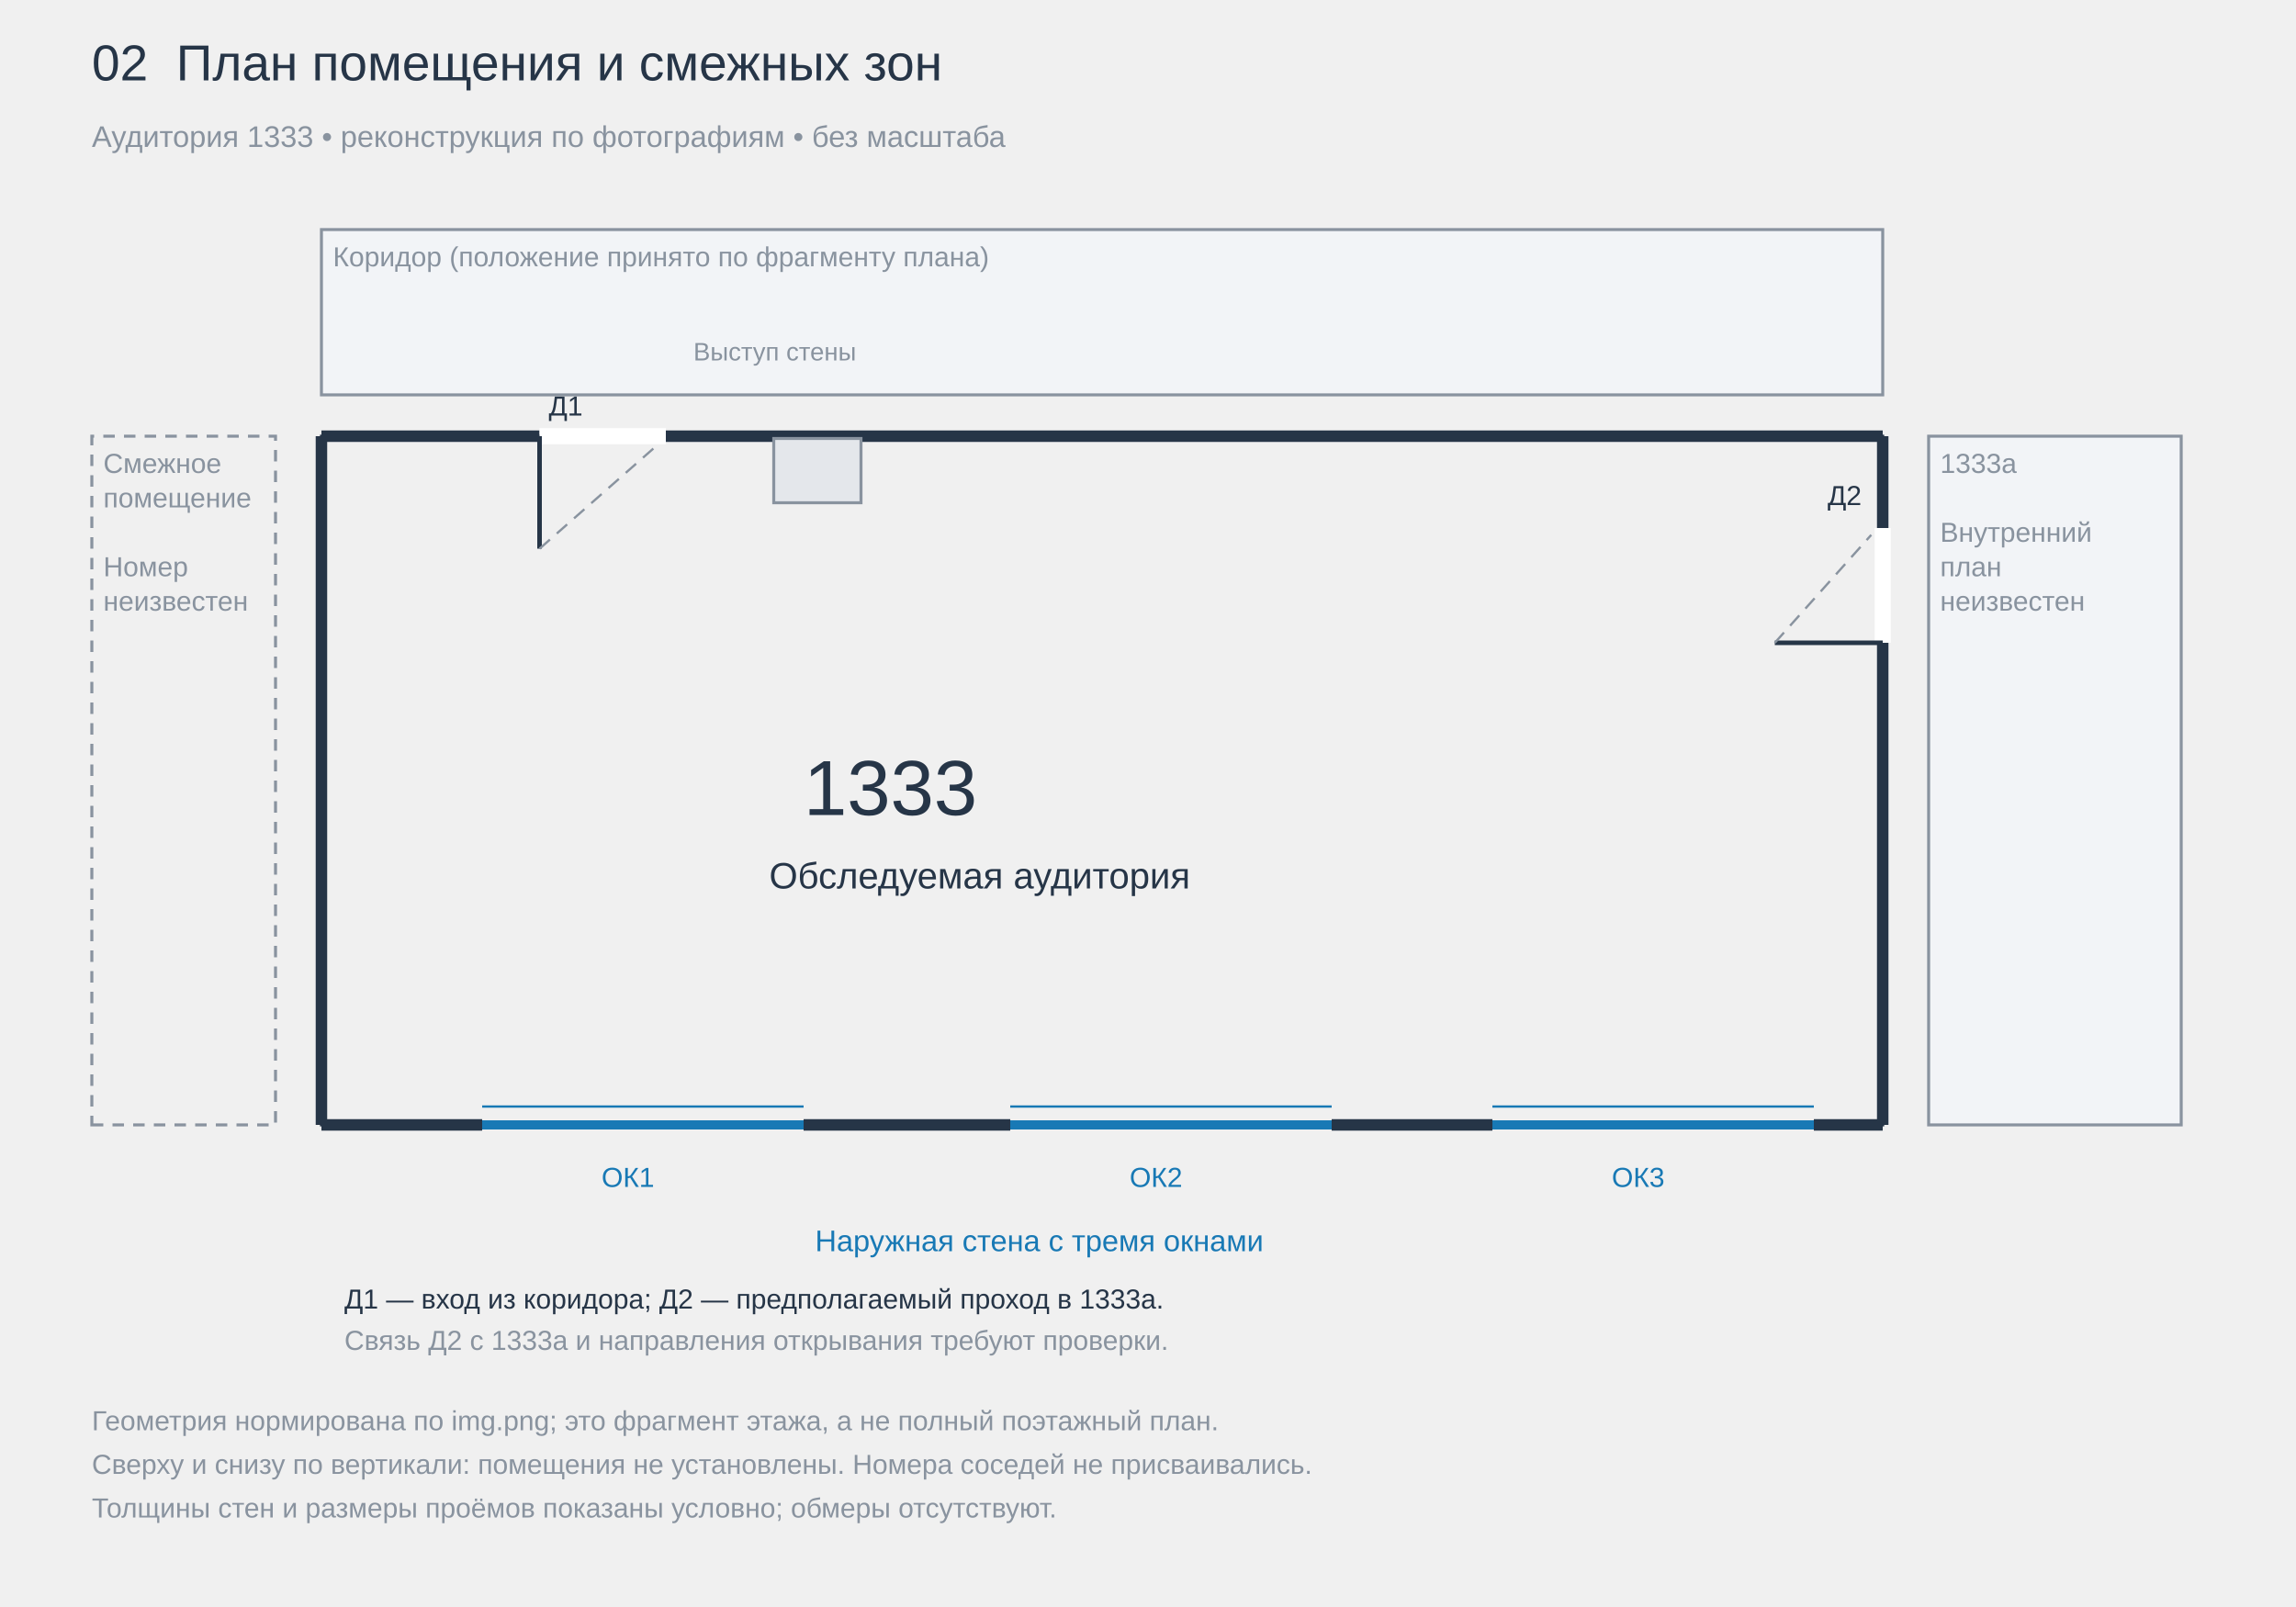
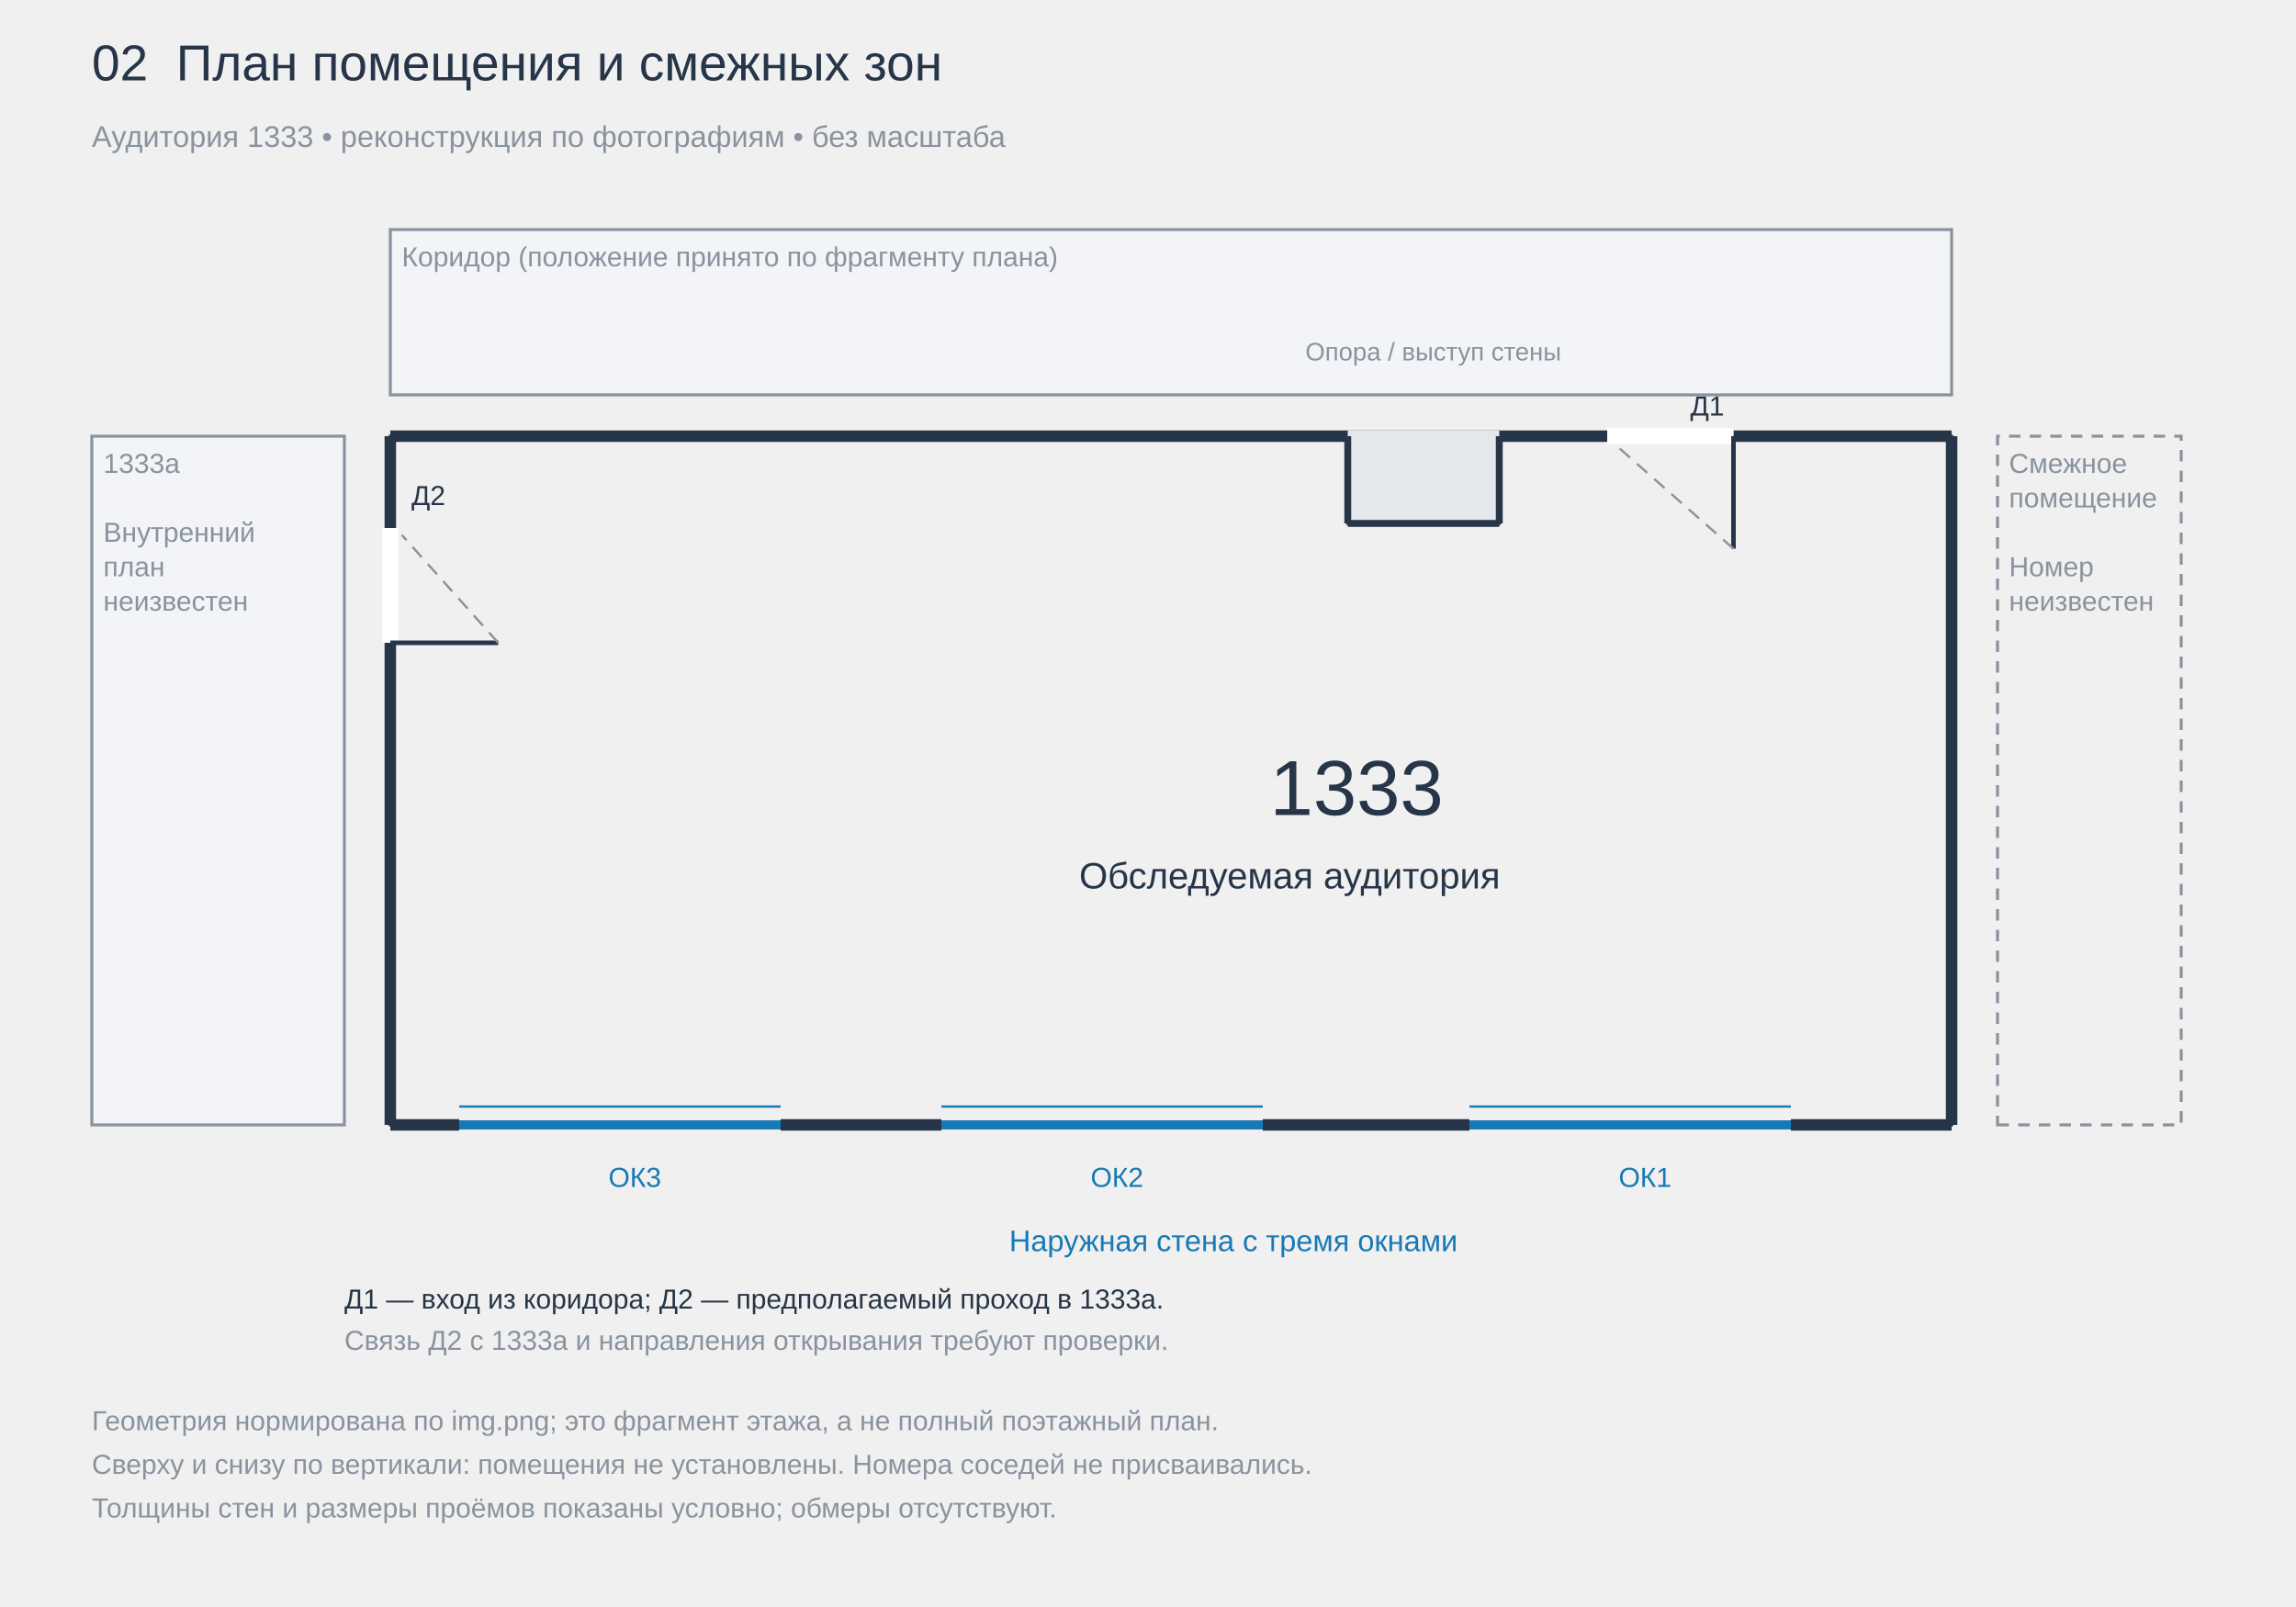
<svg xmlns="http://www.w3.org/2000/svg" version="1.1" width="1000" height="700" viewBox="0 0 1000 700">
  <text fill="#263547" xml:space="preserve" transform="matrix(1 0 -0 1 0 700)" font-size="22" font-family="Arial">
    <tspan y="-665" x="40 52.232 64.464 70.558 76.652 92.448 105.274 117.506 129.65 135.744 147.646 159.878 174.992 187.224 205.308 217.54 229.684 241.96 253.862 259.956 272.232 278.326 289.326 304.44 316.672 331.368 343.512 359.308 370.308 376.402 386.478 398.71">02  План помещения и смежных зон</tspan>
  </text>
  <text fill="#89939f" xml:space="preserve" transform="matrix(1 0 -0 1 0 700)" font-size="13" font-family="Arial">
    <tspan y="-636" x="40 48.658 55.158 62.737 69.991 75.945 83.173 90.401 97.655 104.688 108.289 115.517 119.846 127.074 134.302 141.53 145.131 149.681 153.282 160.51 167.738 173.419 180.647 187.823 194.323 200.277 207.505 214.005 219.686 227.122 234.376 241.409 245.01 252.043 259.271 262.872 273.558 280.786 286.74 293.968 298.7 305.928 313.156 323.842 331.096 338.129 347.06 350.661 355.211 358.812 366.248 373.476 379.43 383.031 391.962 399.19 405.69 416.116 422.07 429.298 436.734">Аудитория 1­333 • реконструкция по фотографиям • без масштаба</tspan>
  </text>
-   <path transform="matrix(1,0,0,-1,0,700)" d="M140 528H820V600H140Z" fill="#f2f4f7" />
-   <path transform="matrix(1,0,0,-1,0,700)" stroke-width="1.3" stroke-linecap="butt" stroke-miterlimit="10" stroke-linejoin="miter" fill="none" stroke="#89939f" d="M140 528H820V600H140Z" />
+   <path transform="matrix(1,0,0,-1,0,700)" d="M170 528H850V600H170Z" fill="#f2f4f7" />
+   <path transform="matrix(1,0,0,-1,0,700)" stroke-width="1.3" stroke-linecap="butt" stroke-miterlimit="10" stroke-linejoin="miter" fill="none" stroke="#89939f" d="M170 528H850V600H170Z" />
  <text fill="#89939f" xml:space="preserve" transform="matrix(1 0 -0 1 0 700)" font-size="12" font-family="Arial">
-     <tspan y="-584" x="145 151.984 158.656 165.328 172.024 179.02 185.692 192.364 195.688 199.684 206.176 212.848 219.844 226.516 234.532 241.204 247.828 254.524 261.196 264.52 271.012 277.684 284.38 291.004 297.496 302.992 309.664 312.988 319.48 326.152 329.476 339.34 346.012 352.684 357.052 365.296 371.968 378.592 384.088 390.088 393.412 399.904 406.9 413.572 420.196 426.868">Коридор (положение принято по фрагменту плана)</tspan>
+     <tspan y="-584" x="175 181.984 188.656 195.328 202.024 209.02 215.692 222.364 225.688 229.684 236.176 242.848 249.844 256.516 264.532 271.204 277.828 284.524 291.196 294.52 301.012 307.684 314.38 321.004 327.496 332.992 339.664 342.988 349.48 356.152 359.476 369.34 376.012 382.684 387.052 395.296 401.968 408.592 414.088 420.088 423.412 429.904 436.9 443.572 450.196 456.868">Коридор (положение принято по фрагменту плана)</tspan>
  </text>
-   <path transform="matrix(1,0,0,-1,0,700)" d="M840 210H950V510H840Z" fill="#f2f4f7" />
-   <path transform="matrix(1,0,0,-1,0,700)" stroke-width="1.3" stroke-linecap="butt" stroke-miterlimit="10" stroke-linejoin="miter" fill="none" stroke="#89939f" d="M840 210H950V510H840Z" />
+   <path transform="matrix(1,0,0,-1,0,700)" d="M40 210H150V510H40Z" fill="#f2f4f7" />
+   <path transform="matrix(1,0,0,-1,0,700)" stroke-width="1.3" stroke-linecap="butt" stroke-miterlimit="10" stroke-linejoin="miter" fill="none" stroke="#89939f" d="M40 210H150V510H40Z" />
  <text fill="#89939f" xml:space="preserve" transform="matrix(1 0 -0 1 0 700)" font-size="12" font-family="Arial">
-     <tspan y="-494" x="845 851.672 855.668 862.34 869.012 875.684">1­333а</tspan>
+     <tspan y="-494" x="45 51.672 55.668 62.34 69.012 75.684">1­333а</tspan>
  </text>
  <text fill="#89939f" xml:space="preserve" transform="matrix(1 0 -0 1 0 700)" font-size="12" font-family="Arial">
-     <tspan y="-464" x="845 852.992 859.616 865.616 871.112 877.784 884.456 891.08 897.704 904.4">Внутренний</tspan>
+     <tspan y="-464" x="45 52.992 59.616 65.616 71.112 77.784 84.456 91.08 97.704 104.4">Внутренний</tspan>
  </text>
  <text fill="#89939f" xml:space="preserve" transform="matrix(1 0 -0 1 0 700)" font-size="12" font-family="Arial">
-     <tspan y="-449" x="845 851.492 858.488 865.16">план</tspan>
-   </text>
-   <text fill="#89939f" xml:space="preserve" transform="matrix(1 0 -0 1 0 700)" font-size="12" font-family="Arial">
-     <tspan y="-434" x="845 851.624 858.296 864.992 870.488 876.86 883.532 889.532 895.028 901.7">неизвестен</tspan>
-   </text>
-   <path transform="matrix(1,0,0,-1,0,700)" stroke-width="1.3" stroke-linecap="butt" stroke-dasharray="5,4" stroke-miterlimit="10" stroke-linejoin="miter" fill="none" stroke="#89939f" d="M40 210H120V510H40Z" />
-   <text fill="#89939f" xml:space="preserve" transform="matrix(1 0 -0 1 0 700)" font-size="12" font-family="Arial">
-     <tspan y="-494" x="45 53.664 61.908 68.58 76.596 83.22 89.892">Смежное</tspan>
-   </text>
-   <text fill="#89939f" xml:space="preserve" transform="matrix(1 0 -0 1 0 700)" font-size="12" font-family="Arial">
-     <tspan y="-479" x="45 51.492 58.164 66.408 73.08 82.944 89.616 96.24 102.936">помещение</tspan>
-   </text>
-   <text fill="#89939f" xml:space="preserve" transform="matrix(1 0 -0 1 0 700)" font-size="12" font-family="Arial">
-     <tspan y="-449" x="45 53.664 60.336 68.58 75.252">Номер</tspan>
+     <tspan y="-449" x="45 51.492 58.488 65.16">план</tspan>
  </text>
  <text fill="#89939f" xml:space="preserve" transform="matrix(1 0 -0 1 0 700)" font-size="12" font-family="Arial">
    <tspan y="-434" x="45 51.624 58.296 64.992 70.488 76.86 83.532 89.532 95.028 101.7">неизвестен</tspan>
  </text>
-   <path transform="matrix(1,0,0,-1,0,700)" stroke-width="1.3" stroke-linecap="butt" stroke-miterlimit="10" stroke-linejoin="miter" fill="none" stroke="#263547" d="M140 210H820V510H140Z" />
-   <path transform="matrix(1,0,0,-1,0,700)" stroke-width="5" stroke-linecap="butt" stroke-miterlimit="10" stroke-linejoin="miter" fill="none" stroke="#263547" d="M140 510H235" />
-   <path transform="matrix(1,0,0,-1,0,700)" stroke-width="5" stroke-linecap="butt" stroke-miterlimit="10" stroke-linejoin="miter" fill="none" stroke="#263547" d="M290 510H820" />
-   <path transform="matrix(1,0,0,-1,0,700)" stroke-width="5" stroke-linecap="butt" stroke-miterlimit="10" stroke-linejoin="miter" fill="none" stroke="#263547" d="M140 510V210" />
-   <path transform="matrix(1,0,0,-1,0,700)" stroke-width="5" stroke-linecap="butt" stroke-miterlimit="10" stroke-linejoin="miter" fill="none" stroke="#263547" d="M820 510V470" />
-   <path transform="matrix(1,0,0,-1,0,700)" stroke-width="5" stroke-linecap="butt" stroke-miterlimit="10" stroke-linejoin="miter" fill="none" stroke="#263547" d="M820 420V210" />
-   <path transform="matrix(1,0,0,-1,0,700)" stroke-width="5" stroke-linecap="butt" stroke-miterlimit="10" stroke-linejoin="miter" fill="none" stroke="#263547" d="M140 210H210" />
-   <path transform="matrix(1,0,0,-1,0,700)" stroke-width="5" stroke-linecap="butt" stroke-miterlimit="10" stroke-linejoin="miter" fill="none" stroke="#263547" d="M350 210H440" />
-   <path transform="matrix(1,0,0,-1,0,700)" stroke-width="5" stroke-linecap="butt" stroke-miterlimit="10" stroke-linejoin="miter" fill="none" stroke="#263547" d="M580 210H650" />
-   <path transform="matrix(1,0,0,-1,0,700)" stroke-width="5" stroke-linecap="butt" stroke-miterlimit="10" stroke-linejoin="miter" fill="none" stroke="#263547" d="M790 210H820" />
-   <path transform="matrix(1,0,0,-1,0,700)" stroke-width="7" stroke-linecap="butt" stroke-miterlimit="10" stroke-linejoin="miter" fill="none" stroke="#ffffff" d="M235 510H290" />
-   <path transform="matrix(1,0,0,-1,0,700)" stroke-width="7" stroke-linecap="butt" stroke-miterlimit="10" stroke-linejoin="miter" fill="none" stroke="#ffffff" d="M820 470V420" />
-   <path transform="matrix(1,0,0,-1,0,700)" stroke-width="2" stroke-linecap="butt" stroke-miterlimit="10" stroke-linejoin="miter" fill="none" stroke="#263547" d="M235 510V461" />
-   <path transform="matrix(1,0,0,-1,0,700)" stroke-width="1" stroke-linecap="butt" stroke-dasharray="6,4" stroke-miterlimit="10" stroke-linejoin="miter" fill="none" stroke="#89939f" d="M235 461 285 505" />
+   <path transform="matrix(1,0,0,-1,0,700)" stroke-width="1.3" stroke-linecap="butt" stroke-dasharray="5,4" stroke-miterlimit="10" stroke-linejoin="miter" fill="none" stroke="#89939f" d="M870 210H950V510H870Z" />
+   <text fill="#89939f" xml:space="preserve" transform="matrix(1 0 -0 1 0 700)" font-size="12" font-family="Arial">
+     <tspan y="-494" x="875 883.664 891.908 898.58 906.596 913.22 919.892">Смежное</tspan>
+   </text>
+   <text fill="#89939f" xml:space="preserve" transform="matrix(1 0 -0 1 0 700)" font-size="12" font-family="Arial">
+     <tspan y="-479" x="875 881.492 888.164 896.408 903.08 912.944 919.616 926.24 932.936">помещение</tspan>
+   </text>
+   <text fill="#89939f" xml:space="preserve" transform="matrix(1 0 -0 1 0 700)" font-size="12" font-family="Arial">
+     <tspan y="-449" x="875 883.664 890.336 898.58 905.252">Номер</tspan>
+   </text>
+   <text fill="#89939f" xml:space="preserve" transform="matrix(1 0 -0 1 0 700)" font-size="12" font-family="Arial">
+     <tspan y="-434" x="875 881.624 888.296 894.992 900.488 906.86 913.532 919.532 925.028 931.7">неизвестен</tspan>
+   </text>
+   <path transform="matrix(1,0,0,-1,0,700)" stroke-width="1.3" stroke-linecap="butt" stroke-miterlimit="10" stroke-linejoin="miter" fill="none" stroke="#263547" d="M170 210H850V510H170Z" />
+   <path transform="matrix(1,0,0,-1,0,700)" stroke-width="5" stroke-linecap="butt" stroke-miterlimit="10" stroke-linejoin="miter" fill="none" stroke="#263547" d="M850 510H755" />
+   <path transform="matrix(1,0,0,-1,0,700)" stroke-width="5" stroke-linecap="butt" stroke-miterlimit="10" stroke-linejoin="miter" fill="none" stroke="#263547" d="M700 510H170" />
+   <path transform="matrix(1,0,0,-1,0,700)" stroke-width="5" stroke-linecap="butt" stroke-miterlimit="10" stroke-linejoin="miter" fill="none" stroke="#263547" d="M850 510V210" />
+   <path transform="matrix(1,0,0,-1,0,700)" stroke-width="5" stroke-linecap="butt" stroke-miterlimit="10" stroke-linejoin="miter" fill="none" stroke="#263547" d="M170 510V470" />
+   <path transform="matrix(1,0,0,-1,0,700)" stroke-width="5" stroke-linecap="butt" stroke-miterlimit="10" stroke-linejoin="miter" fill="none" stroke="#263547" d="M170 420V210" />
+   <path transform="matrix(1,0,0,-1,0,700)" stroke-width="5" stroke-linecap="butt" stroke-miterlimit="10" stroke-linejoin="miter" fill="none" stroke="#263547" d="M850 210H780" />
+   <path transform="matrix(1,0,0,-1,0,700)" stroke-width="5" stroke-linecap="butt" stroke-miterlimit="10" stroke-linejoin="miter" fill="none" stroke="#263547" d="M640 210H550" />
+   <path transform="matrix(1,0,0,-1,0,700)" stroke-width="5" stroke-linecap="butt" stroke-miterlimit="10" stroke-linejoin="miter" fill="none" stroke="#263547" d="M410 210H340" />
+   <path transform="matrix(1,0,0,-1,0,700)" stroke-width="5" stroke-linecap="butt" stroke-miterlimit="10" stroke-linejoin="miter" fill="none" stroke="#263547" d="M200 210H170" />
+   <path transform="matrix(1,0,0,-1,0,700)" stroke-width="7" stroke-linecap="butt" stroke-miterlimit="10" stroke-linejoin="miter" fill="none" stroke="#ffffff" d="M755 510H700" />
+   <path transform="matrix(1,0,0,-1,0,700)" stroke-width="7" stroke-linecap="butt" stroke-miterlimit="10" stroke-linejoin="miter" fill="none" stroke="#ffffff" d="M170 470V420" />
+   <path transform="matrix(1,0,0,-1,0,700)" stroke-width="2" stroke-linecap="butt" stroke-miterlimit="10" stroke-linejoin="miter" fill="none" stroke="#263547" d="M755 510V461" />
+   <path transform="matrix(1,0,0,-1,0,700)" stroke-width="1" stroke-linecap="butt" stroke-dasharray="6,4" stroke-miterlimit="10" stroke-linejoin="miter" fill="none" stroke="#89939f" d="M755 461 705 505" />
  <text fill="#263547" xml:space="preserve" transform="matrix(1 0 -0 1 0 700)" font-size="12" font-family="Arial">
-     <tspan y="-519" x="239 247.124">Д1</tspan>
+     <tspan y="-519" x="736.199 744.323">Д1</tspan>
  </text>
-   <path transform="matrix(1,0,0,-1,0,700)" stroke-width="2" stroke-linecap="butt" stroke-miterlimit="10" stroke-linejoin="miter" fill="none" stroke="#263547" d="M820 420H773" />
-   <path transform="matrix(1,0,0,-1,0,700)" stroke-width="1" stroke-linecap="butt" stroke-dasharray="6,4" stroke-miterlimit="10" stroke-linejoin="miter" fill="none" stroke="#89939f" d="M773 420 815 467" />
+   <path transform="matrix(1,0,0,-1,0,700)" stroke-width="2" stroke-linecap="butt" stroke-miterlimit="10" stroke-linejoin="miter" fill="none" stroke="#263547" d="M170 420H217" />
+   <path transform="matrix(1,0,0,-1,0,700)" stroke-width="1" stroke-linecap="butt" stroke-dasharray="6,4" stroke-miterlimit="10" stroke-linejoin="miter" fill="none" stroke="#89939f" d="M217 420 175 467" />
  <text fill="#263547" xml:space="preserve" transform="matrix(1 0 -0 1 0 700)" font-size="12" font-family="Arial">
-     <tspan y="-480" x="796 804.124">Д2</tspan>
+     <tspan y="-480" x="179.199 187.323">Д2</tspan>
  </text>
-   <path transform="matrix(1,0,0,-1,0,700)" stroke-width="4" stroke-linecap="butt" stroke-miterlimit="10" stroke-linejoin="miter" fill="none" stroke="#1879b5" d="M210 210H350" />
-   <path transform="matrix(1,0,0,-1,0,700)" stroke-width="1" stroke-linecap="butt" stroke-miterlimit="10" stroke-linejoin="miter" fill="none" stroke="#1879b5" d="M210 218H350" />
+   <path transform="matrix(1,0,0,-1,0,700)" stroke-width="4" stroke-linecap="butt" stroke-miterlimit="10" stroke-linejoin="miter" fill="none" stroke="#1879b5" d="M780 210H640" />
+   <path transform="matrix(1,0,0,-1,0,700)" stroke-width="1" stroke-linecap="butt" stroke-miterlimit="10" stroke-linejoin="miter" fill="none" stroke="#1879b5" d="M780 218H640" />
  <text fill="#1879b5" xml:space="preserve" transform="matrix(1 0 -0 1 0 700)" font-size="12" font-family="Arial">
-     <tspan y="-183" x="262 271.324 278.308">ОК1</tspan>
+     <tspan y="-183" x="705.002 714.326 721.31">ОК1</tspan>
  </text>
-   <path transform="matrix(1,0,0,-1,0,700)" stroke-width="4" stroke-linecap="butt" stroke-miterlimit="10" stroke-linejoin="miter" fill="none" stroke="#1879b5" d="M440 210H580" />
-   <path transform="matrix(1,0,0,-1,0,700)" stroke-width="1" stroke-linecap="butt" stroke-miterlimit="10" stroke-linejoin="miter" fill="none" stroke="#1879b5" d="M440 218H580" />
+   <path transform="matrix(1,0,0,-1,0,700)" stroke-width="4" stroke-linecap="butt" stroke-miterlimit="10" stroke-linejoin="miter" fill="none" stroke="#1879b5" d="M550 210H410" />
+   <path transform="matrix(1,0,0,-1,0,700)" stroke-width="1" stroke-linecap="butt" stroke-miterlimit="10" stroke-linejoin="miter" fill="none" stroke="#1879b5" d="M550 218H410" />
  <text fill="#1879b5" xml:space="preserve" transform="matrix(1 0 -0 1 0 700)" font-size="12" font-family="Arial">
-     <tspan y="-183" x="492 501.324 508.308">ОК2</tspan>
+     <tspan y="-183" x="475.002 484.326 491.31">ОК2</tspan>
  </text>
-   <path transform="matrix(1,0,0,-1,0,700)" stroke-width="4" stroke-linecap="butt" stroke-miterlimit="10" stroke-linejoin="miter" fill="none" stroke="#1879b5" d="M650 210H790" />
-   <path transform="matrix(1,0,0,-1,0,700)" stroke-width="1" stroke-linecap="butt" stroke-miterlimit="10" stroke-linejoin="miter" fill="none" stroke="#1879b5" d="M650 218H790" />
+   <path transform="matrix(1,0,0,-1,0,700)" stroke-width="4" stroke-linecap="butt" stroke-miterlimit="10" stroke-linejoin="miter" fill="none" stroke="#1879b5" d="M340 210H200" />
+   <path transform="matrix(1,0,0,-1,0,700)" stroke-width="1" stroke-linecap="butt" stroke-miterlimit="10" stroke-linejoin="miter" fill="none" stroke="#1879b5" d="M340 218H200" />
  <text fill="#1879b5" xml:space="preserve" transform="matrix(1 0 -0 1 0 700)" font-size="12" font-family="Arial">
-     <tspan y="-183" x="702 711.324 718.308">ОК3</tspan>
+     <tspan y="-183" x="265.002 274.326 281.31">ОК3</tspan>
  </text>
  <text fill="#1879b5" xml:space="preserve" transform="matrix(1 0 -0 1 0 700)" font-size="13" font-family="Arial">
-     <tspan y="-155" x="355 364.386 371.614 378.842 385.342 394.026 401.202 408.43 415.463 419.064 425.564 431.518 438.746 445.922 453.15 456.751 463.251 466.852 472.806 480.034 487.262 496.193 503.226 506.827 514.055 519.736 526.912 534.14 543.071">Наружная стена с тремя окнами</tspan>
+     <tspan y="-155" x="439.549 448.935 456.163 463.391 469.891 478.575 485.751 492.979 500.012 503.613 510.113 516.067 523.295 530.471 537.699 541.3 547.8 551.401 557.355 564.583 571.811 580.742 587.775 591.376 598.605 604.285 611.462 618.69 627.621">Наружная стена с тремя окнами</tspan>
  </text>
-   <path transform="matrix(1,0,0,-1,0,700)" d="M337 481H375V509H337Z" fill="#e4e7eb" />
-   <path transform="matrix(1,0,0,-1,0,700)" stroke-width="1.3" stroke-linecap="butt" stroke-miterlimit="10" stroke-linejoin="miter" fill="none" stroke="#89939f" d="M337 481H375V509H337Z" />
+   <path transform="matrix(1,0,0,-1,0,700)" d="M587 472H653V510H587Z" fill="#e4e7eb" />
+   <path transform="matrix(1,0,0,-1,0,700)" stroke-width="1.3" stroke-linecap="butt" stroke-miterlimit="10" stroke-linejoin="miter" fill="none" stroke="#263547" d="M587 472H653V510H587Z" />
+   <path transform="matrix(1,0,0,-1,0,700)" stroke-width="5" stroke-linecap="butt" stroke-miterlimit="10" stroke-linejoin="miter" fill="none" stroke="#e4e7eb" d="M653 510H587" />
+   <path transform="matrix(1,0,0,-1,0,700)" stroke-width="3" stroke-linecap="butt" stroke-miterlimit="10" stroke-linejoin="miter" fill="none" stroke="#263547" d="M653 510V472" />
+   <path transform="matrix(1,0,0,-1,0,700)" stroke-width="3" stroke-linecap="butt" stroke-miterlimit="10" stroke-linejoin="miter" fill="none" stroke="#263547" d="M653 472H587" />
+   <path transform="matrix(1,0,0,-1,0,700)" stroke-width="3" stroke-linecap="butt" stroke-miterlimit="10" stroke-linejoin="miter" fill="none" stroke="#263547" d="M587 472V510" />
  <text fill="#89939f" xml:space="preserve" transform="matrix(1 0 -0 1 0 700)" font-size="11" font-family="Arial">
-     <tspan y="-543" x="302 309.326 317.224 322.724 327.762 333.262 339.213 342.26 347.76 352.798 358.914 364.986">Выступ стены</tspan>
+     <tspan y="-543" x="568.528 577.075 583.026 589.142 595.258 601.374 604.421 607.468 610.515 616.356 624.254 629.754 634.792 640.292 646.243 649.29 654.79 659.828 665.944 672.016">Опора / выступ стены</tspan>
  </text>
  <text fill="#263547" xml:space="preserve" transform="matrix(1 0 -0 1 0 700)" font-size="12" font-family="Arial">
    <tspan y="-130" x="150 158.124 164.796 168.12 180.12 183.444 189.816 195.816 202.488 209.484 212.808 219.504 225 228.324 233.568 240.24 246.912 253.608 260.604 267.276 273.948 280.62 283.944 287.268 295.392 302.064 305.388 317.388 320.712 327.204 333.876 340.548 347.544 354.036 360.708 367.704 374.376 378.744 385.416 392.088 400.332 408.948 415.644 418.968 425.46 432.132 438.804 444.804 451.476 458.472 461.796 468.168 471.492 478.164 482.16 488.832 495.504 502.176 508.848">Д1 — вход из коридора; Д2 — предполагаемый проход в 1­333а.</tspan>
  </text>
  <text fill="#89939f" xml:space="preserve" transform="matrix(1 0 -0 1 0 700)" font-size="12" font-family="Arial">
    <tspan y="-112" x="150 158.664 165.036 171.528 177.024 183.264 186.588 194.712 201.384 204.708 210.708 214.032 220.704 224.7 231.372 238.044 244.716 251.388 254.712 261.408 264.732 271.356 278.028 284.52 291.192 297.864 304.236 311.232 317.904 324.528 331.224 337.716 341.04 347.712 353.208 358.452 365.124 373.74 380.112 386.784 393.408 400.104 406.596 409.92 415.416 422.088 428.76 435.624 441.624 450.624 456.12 459.444 465.936 472.608 479.28 485.652 492.324 498.996 504.24 510.936">Связь Д2 с 1­333а и направления открывания требуют проверки.</tspan>
  </text>
  <text fill="#263547" xml:space="preserve" transform="matrix(1 0 -0 1 0 700)" font-size="34" font-family="Arial">
-     <tspan y="-345" x="350 368.904 380.226 399.13 418.034">1­333</tspan>
+     <tspan y="-345" x="553.041 571.945 583.267 602.171 621.075">1­333</tspan>
  </text>
  <text fill="#263547" xml:space="preserve" transform="matrix(1 0 -0 1 0 700)" font-size="16" font-family="Arial">
-     <tspan y="-313" x="335 347.432 356.584 364.584 373.912 382.808 392.136 400.136 409.032 420.024 428.92 437.576 442.008 450.904 458.904 468.232 477.16 484.488 493.384 502.28 511.208">Обследуемая аудитория</tspan>
+     <tspan y="-313" x="470.016 482.448 491.6 499.6 508.928 517.824 527.152 535.152 544.048 555.04 563.936 572.592 577.024 585.92 593.92 603.248 612.176 619.504 628.4 637.296 646.224">Обследуемая аудитория</tspan>
  </text>
  <text fill="#89939f" xml:space="preserve" transform="matrix(1 0 -0 1 0 700)" font-size="12" font-family="Arial">
    <tspan y="-77" x="40 46.492 53.164 59.836 68.08 74.752 80.248 86.92 93.616 100.108 103.432 110.056 116.728 123.4 131.644 138.34 145.012 151.684 158.056 164.728 171.352 178.024 181.348 187.84 194.512 197.836 200.5 210.496 217.168 220.492 227.164 233.836 240.508 243.832 247.156 253.276 258.772 265.444 268.768 278.632 285.304 291.976 296.344 304.588 311.26 317.884 323.38 326.704 332.824 338.32 344.992 353.008 359.68 363.004 366.328 373 376.324 382.948 389.62 392.944 399.436 406.108 413.104 419.728 428.344 435.04 438.364 444.856 451.528 457.648 463.144 469.816 477.832 484.456 493.072 499.768 503.092 509.584 516.58 523.252 529.876">Геометрия нормирована по img.png; это фрагмент этажа, а не полный поэтажный план.</tspan>
  </text>
  <text fill="#89939f" xml:space="preserve" transform="matrix(1 0 -0 1 0 700)" font-size="12" font-family="Arial">
    <tspan y="-58" x="40 48.664 55.036 61.708 68.38 74.38 80.38 83.704 90.4 93.724 99.724 106.348 113.044 118.54 124.54 127.864 134.356 141.028 144.352 150.724 157.396 164.068 169.564 176.26 181.504 188.176 195.172 201.868 205.192 208.516 215.008 221.68 229.924 236.596 246.46 253.132 259.756 266.452 272.944 276.268 282.892 289.564 292.888 298.888 304.888 310.384 317.056 323.68 330.352 336.724 343.72 350.392 357.016 365.632 368.956 372.28 380.944 387.616 395.86 402.532 409.204 415.876 419.2 425.2 431.872 437.872 444.544 451.54 458.212 464.908 468.232 474.856 481.528 484.852 491.344 498.016 504.712 510.712 517.084 523.756 530.452 536.824 543.496 550.492 557.188 563.188 569.428">Сверху и снизу по вертикали: помещения не установлены. Номера соседей не присваивались.</tspan>
  </text>
  <text fill="#89939f" xml:space="preserve" transform="matrix(1 0 -0 1 0 700)" font-size="12" font-family="Arial">
    <tspan y="-39" x="40 47.32 53.992 60.988 70.852 77.548 84.172 92.788 96.112 102.112 107.608 114.28 120.904 124.228 130.924 134.248 140.92 147.592 153.088 161.332 168.004 174.676 183.292 186.616 193.108 199.78 206.452 213.124 221.368 228.04 234.412 237.736 244.228 250.9 256.144 262.816 268.312 274.984 281.608 290.224 293.548 299.548 305.548 312.544 319.216 325.588 332.212 338.884 342.208 345.532 352.204 359.068 367.312 373.984 380.656 389.272 392.596 399.268 404.764 410.764 416.764 422.26 428.26 433.756 440.128 446.128 455.128 460.624">Толщины стен и размеры проёмов показаны условно; обмеры отсутствуют.</tspan>
  </text>
</svg>
